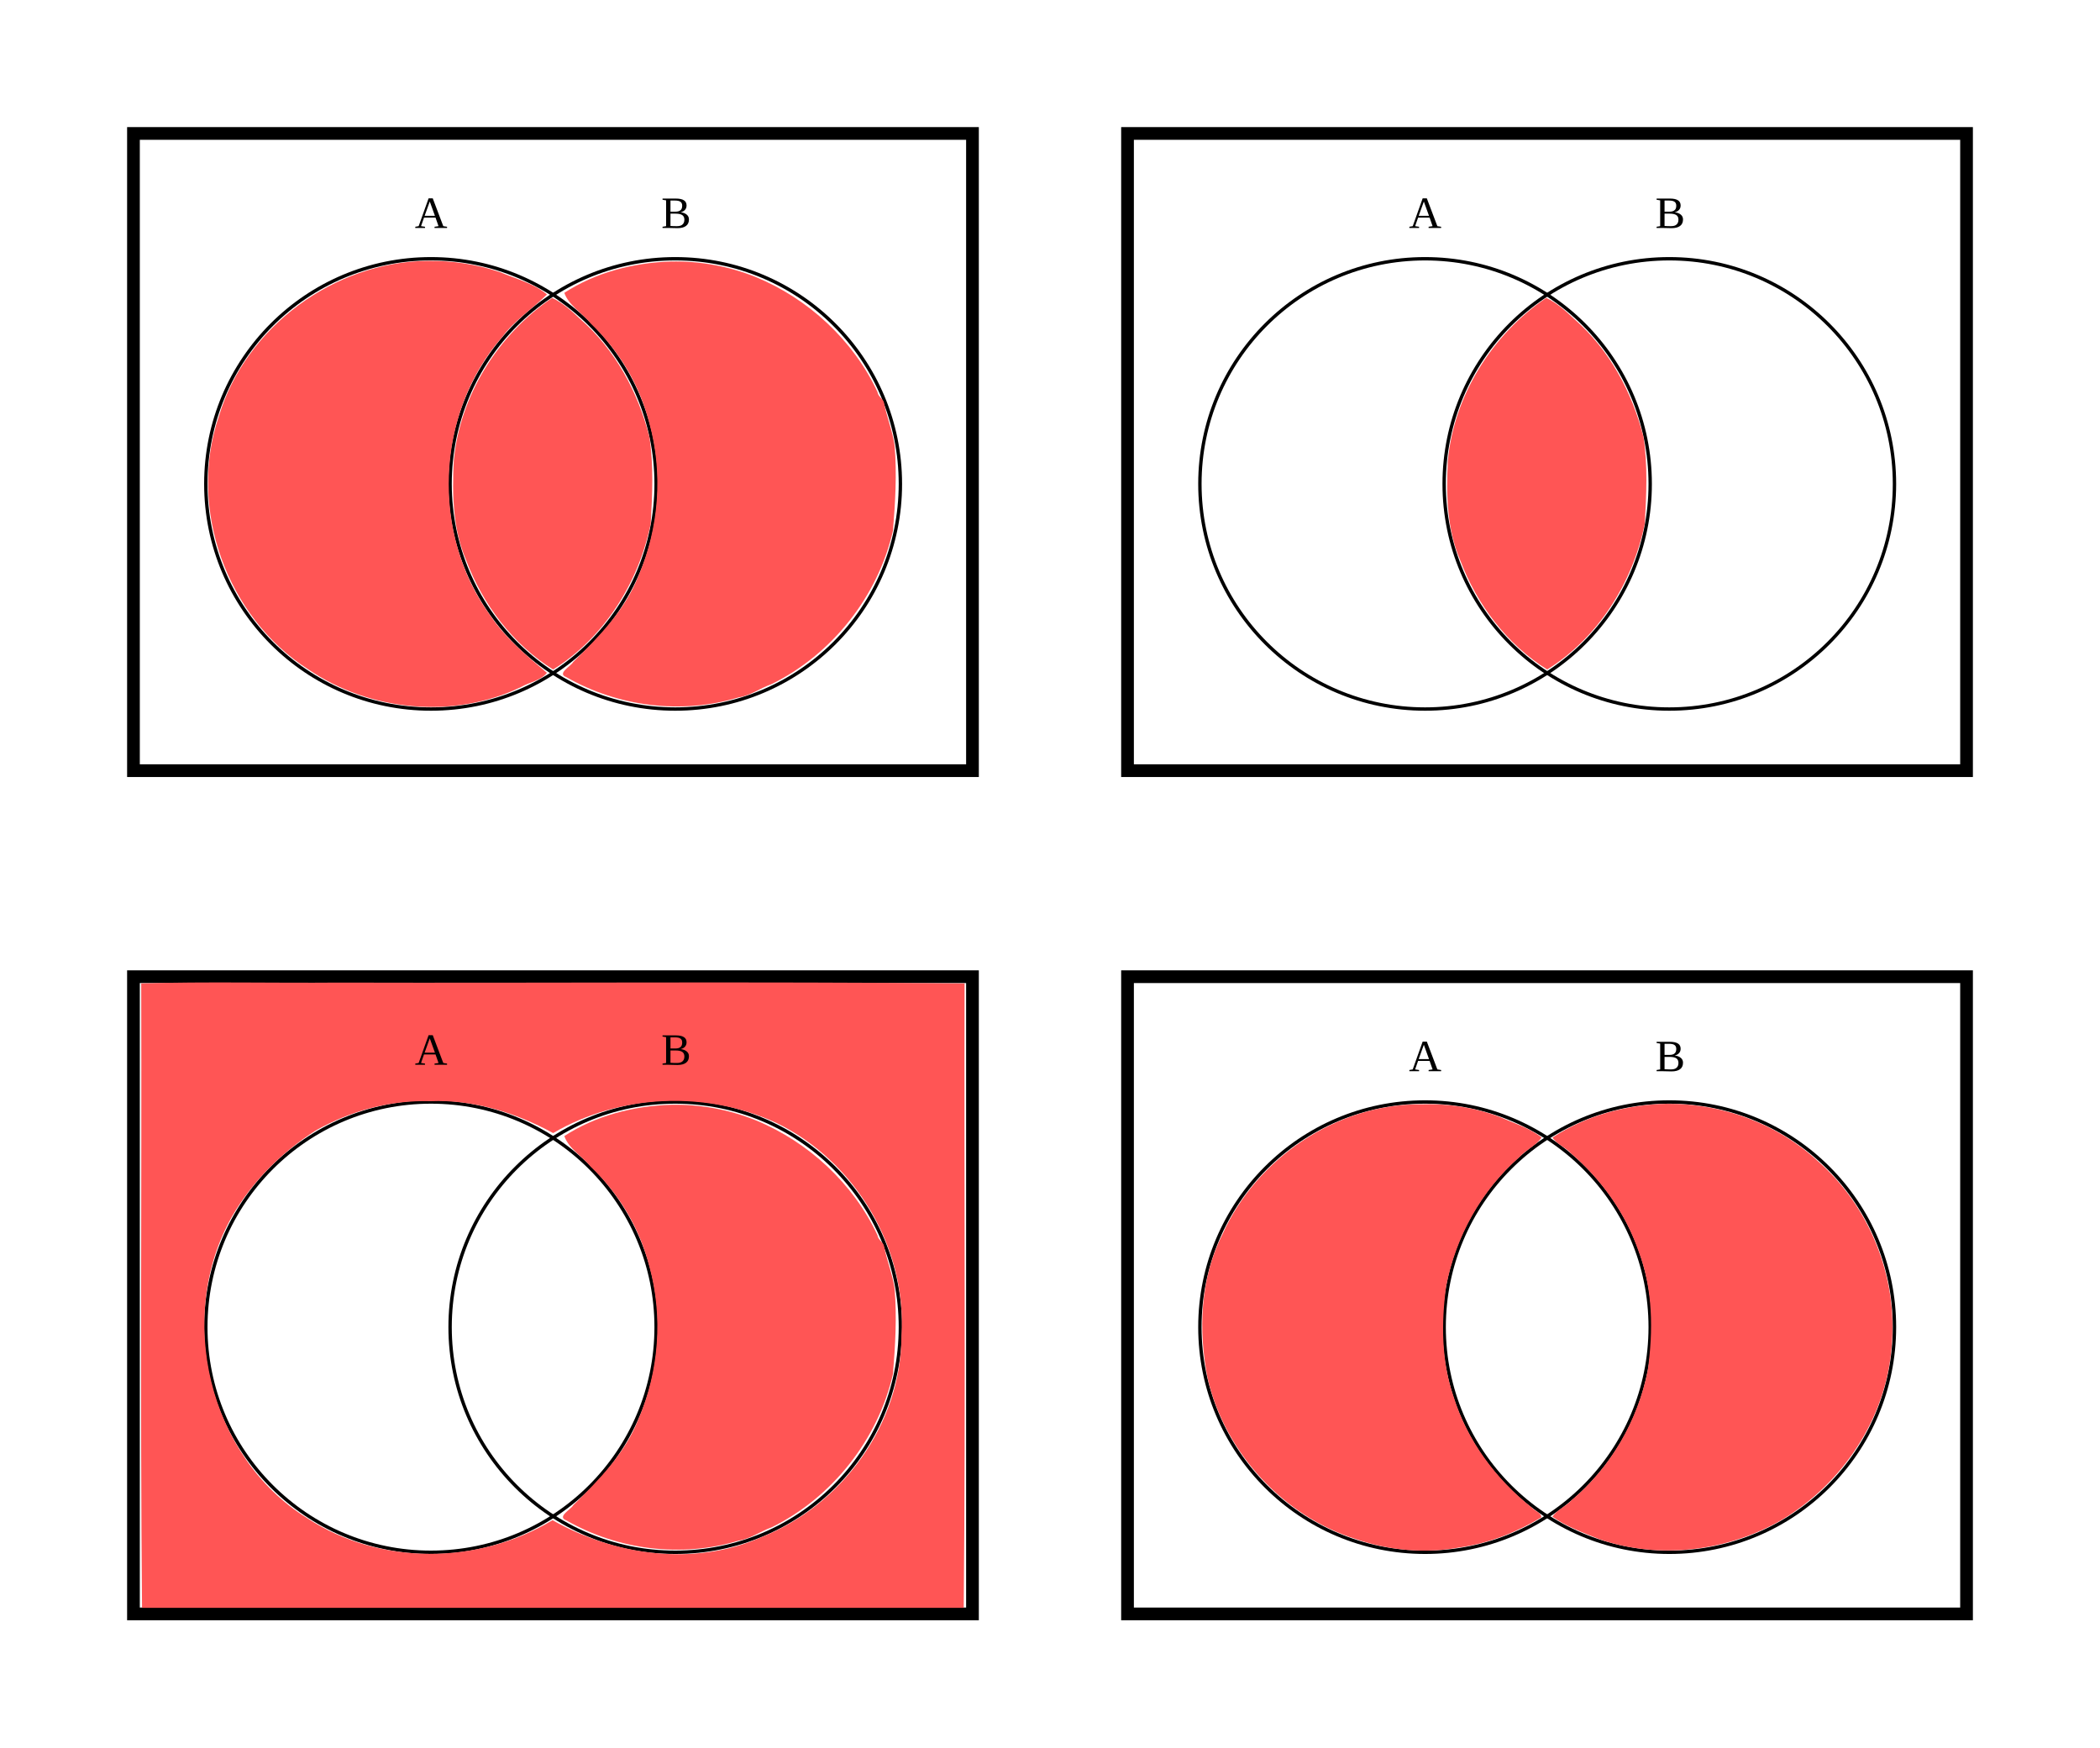
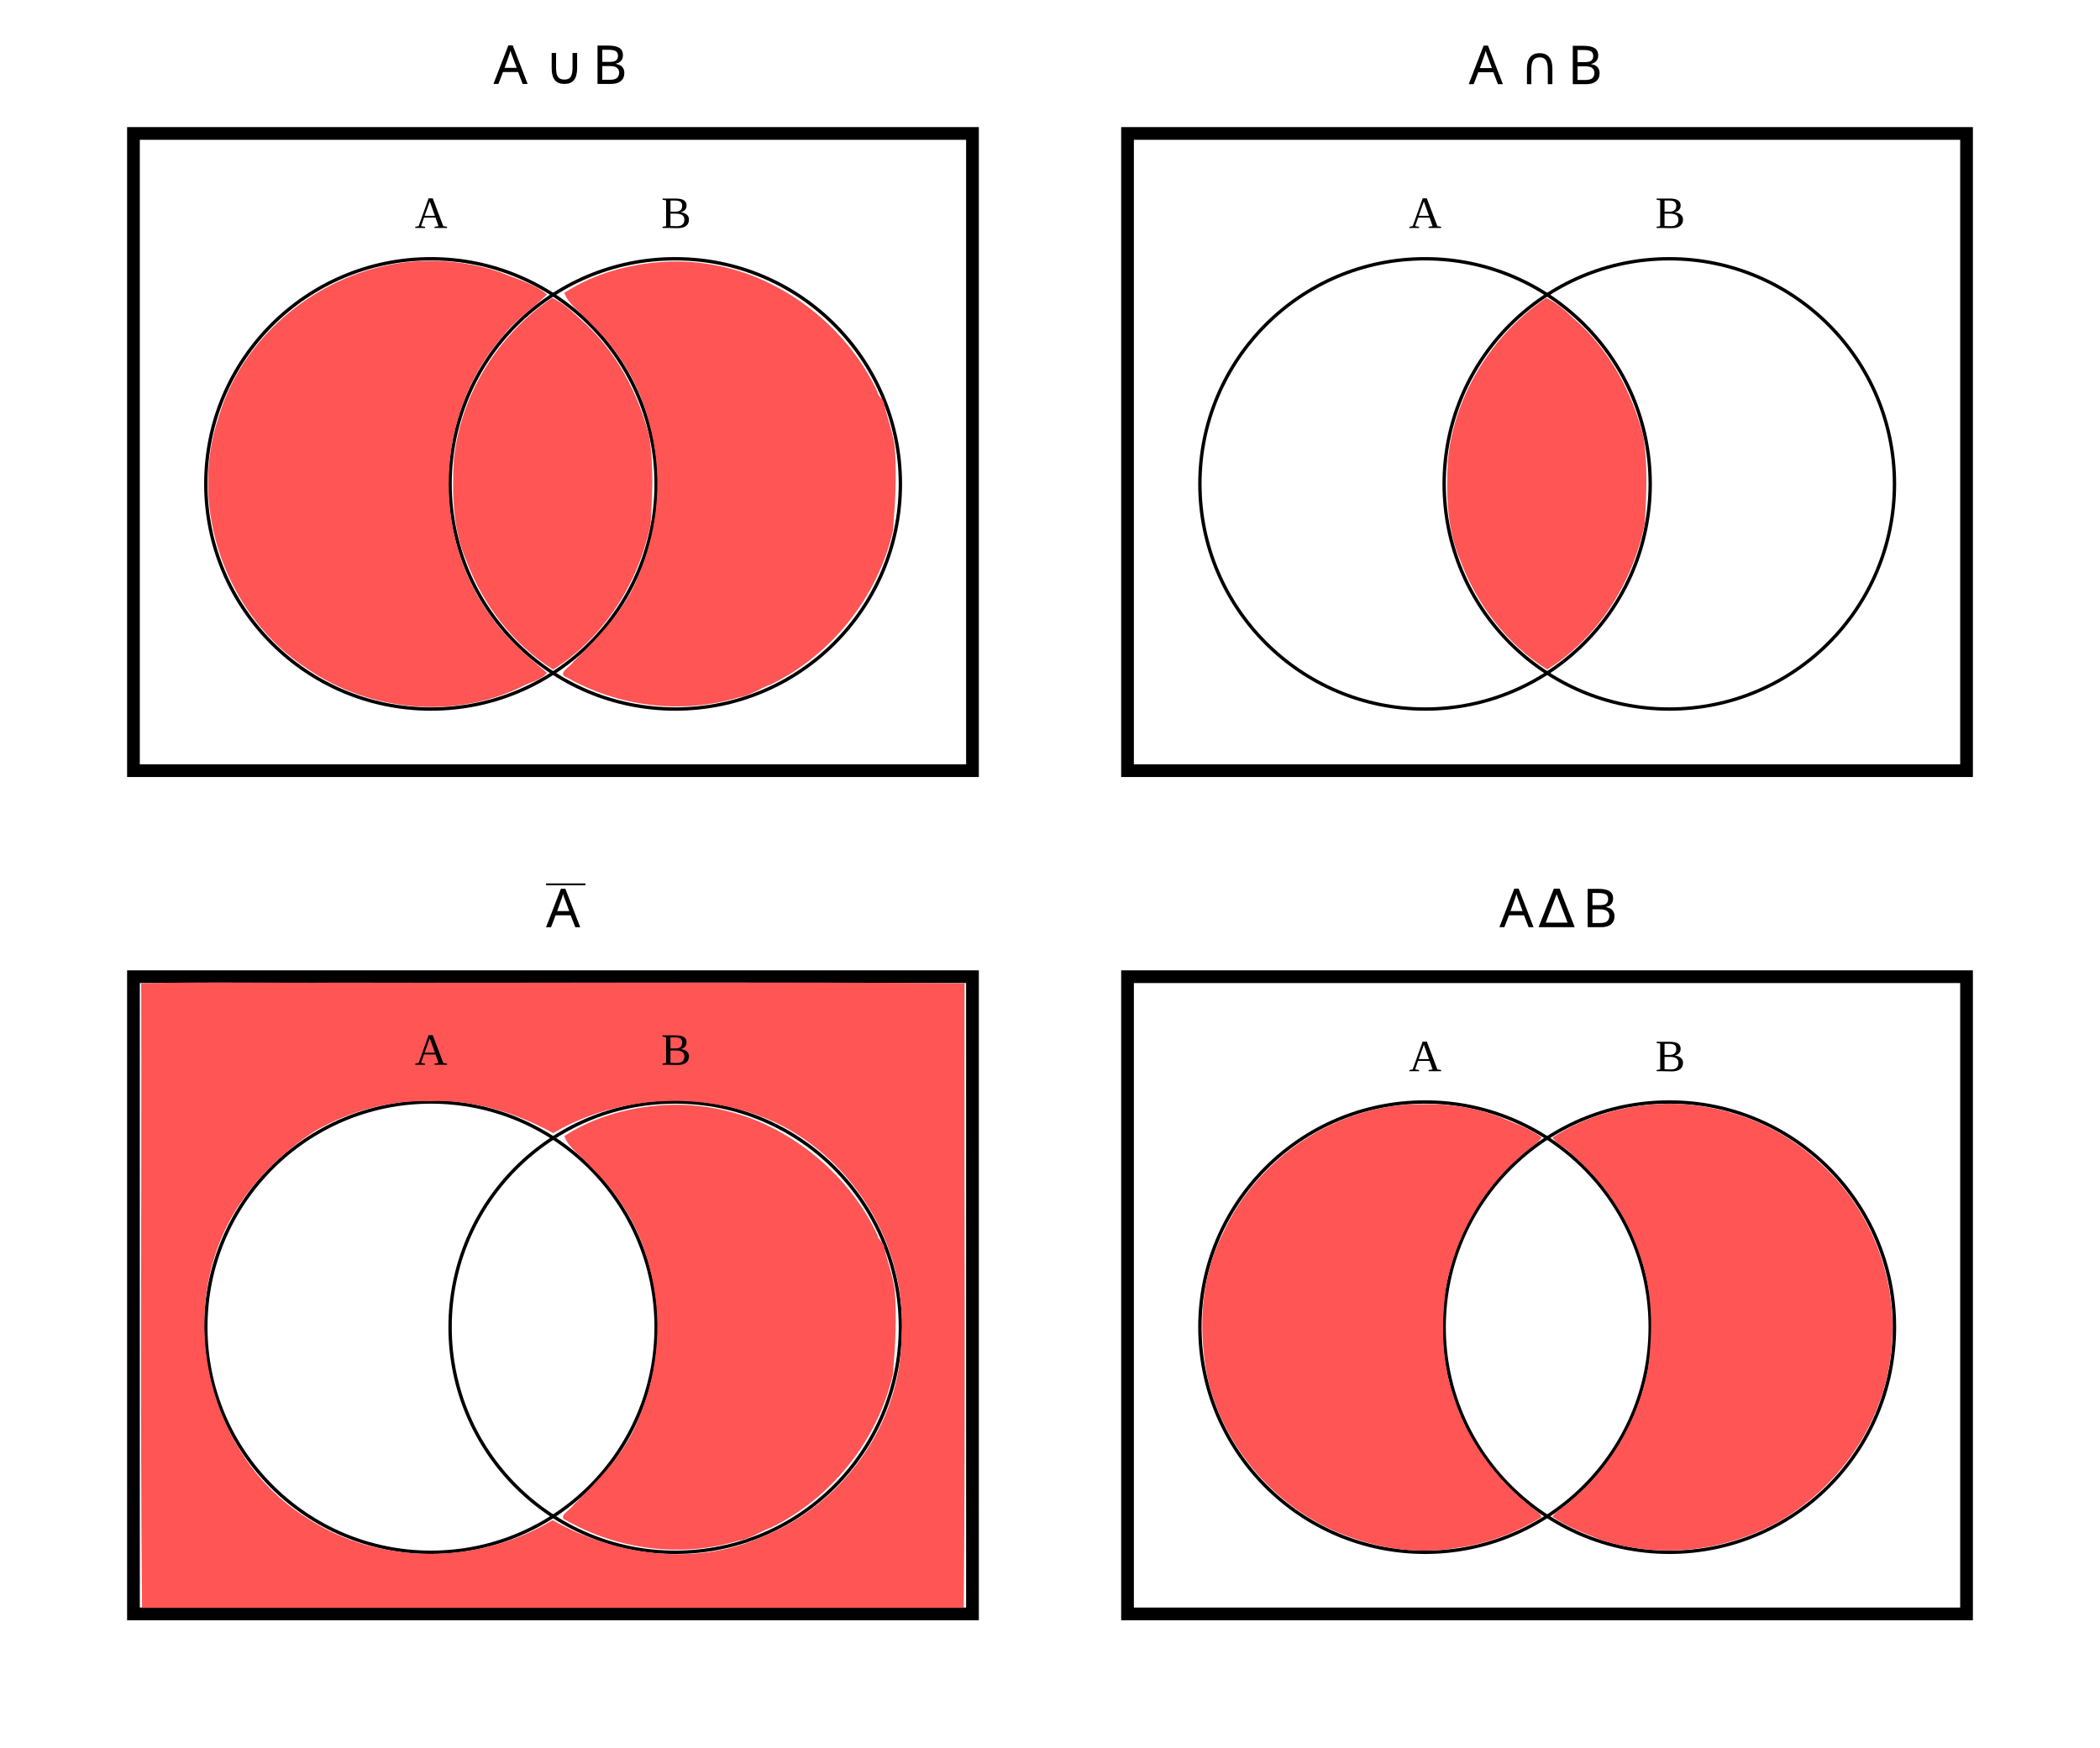
<svg xmlns="http://www.w3.org/2000/svg" width="165.224mm" height="137.482mm" viewBox="0 0 165.224 137.482" version="1.1" id="svg8">
  <defs id="defs2" />
  <g id="layer1" transform="translate(-19.06856,-83.78626)">
    <path id="path840" d="M 89.91,121.859 A 17.715,17.715 0 0 1 72.195,139.574 17.715,17.715 0 0 1 54.481,121.859 17.715,17.715 0 0 1 72.195,104.145 17.715,17.715 0 0 1 89.91,121.859 Z" style="fill:none;fill-rule:evenodd;stroke:#000000;stroke-width:0.265px;stroke-linecap:butt;stroke-linejoin:miter;stroke-opacity:1" />
    <path id="path842" d="M 70.691,121.859 A 17.715,17.715 0 0 1 52.977,139.574 17.715,17.715 0 0 1 35.262,121.859 17.715,17.715 0 0 1 52.977,104.145 17.715,17.715 0 0 1 70.691,121.859" style="fill:none;fill-rule:evenodd;stroke:#000000;stroke-width:0.265px;stroke-linecap:butt;stroke-linejoin:miter;stroke-opacity:1" />
    <g id="g909" transform="translate(0,11.1125)">
      <text xml:space="preserve" style="font-style:normal;font-variant:normal;font-weight:normal;font-stretch:normal;font-size:3.528px;line-height:1000%;font-family:'Times New Roman';-inkscape-font-specification:'Times New Roman, ';letter-spacing:0px;word-spacing:0px;fill:#000000;fill-opacity:1;stroke:none;stroke-width:0.265px;stroke-linecap:butt;stroke-linejoin:miter;stroke-opacity:1" x="51.709" y="90.608" id="text846">
        <tspan id="tspan844" x="51.709" y="90.608" style="stroke-width:0.265px">A</tspan>
      </text>
      <text xml:space="preserve" style="font-style:normal;font-variant:normal;font-weight:normal;font-stretch:normal;font-size:3.528px;line-height:1000%;font-family:'Times New Roman';-inkscape-font-specification:'Times New Roman, ';letter-spacing:0px;word-spacing:0px;fill:#000000;fill-opacity:1;stroke:none;stroke-width:0.265px;stroke-linecap:butt;stroke-linejoin:miter;stroke-opacity:1" x="71.086" y="90.608" id="text850">
        <tspan id="tspan848" x="71.086" y="90.608" style="stroke-width:0.265px">B</tspan>
      </text>
    </g>
    <path id="path852" d="M 62.513,107.226 C 58.25,110.109 55.238,114.916 54.769,120.062 54.641,122.697 54.689,125.402 55.746,127.867 57.05,131.343 59.428,134.493 62.585,136.464 66.604,133.962 69.328,129.596 70.265,124.99 70.392,122.721 70.509,120.406 70.159,118.153 69.266,114.633 67.478,111.3 64.721,108.89 64.052,108.262 63.338,107.609 62.513,107.226 Z" style="opacity:1;fill:#ff5555;fill-opacity:1;stroke:none;stroke-width:1.895;stroke-linecap:square;stroke-linejoin:miter;stroke-miterlimit:4;stroke-dasharray:none;stroke-dashoffset:0;stroke-opacity:1" />
    <path style="fill:#ff5555;fill-opacity:1;stroke:none;stroke-width:0.167px;stroke-linecap:butt;stroke-linejoin:miter;stroke-opacity:1" d="M 71.844,104.364 C 68.918,104.454 65.921,105.224 63.468,106.825 63.812,107.822 64.903,108.437 65.553,109.249 67.788,111.38 69.405,114.095 70.159,117.091 71.244,121.038 70.907,125.332 69.302,129.095 68.259,131.775 66.19,133.886 64.165,135.873 63.995,136.209 62.858,136.775 63.618,137.059 67.688,139.389 72.681,140.024 77.181,138.656 78.107,138.514 78.884,137.93 79.765,137.617 84.531,135.278 88.147,130.705 89.326,125.534 89.505,123.323 89.643,121.057 89.455,118.858 89.298,117.724 88.846,116.622 88.623,115.494 88.601,115.203 88.148,115.008 88.107,114.628 86.212,110.565 82.67,107.287 78.533,105.585 76.416,104.732 74.126,104.311 71.844,104.364 Z" id="path860" />
    <path style="fill:#ff5555;fill-opacity:1;stroke:none;stroke-width:0.167px;stroke-linecap:butt;stroke-linejoin:miter;stroke-opacity:1" d="M 52.688,104.314 C 45.373,104.393 38.391,109.503 36.289,116.544 33.816,123.76 36.9,132.344 43.307,136.442 48.163,139.749 54.738,140.405 60.063,137.84 60.706,137.468 61.656,137.314 62.098,136.723 60.491,135.373 58.852,134.004 57.662,132.241 52.966,125.842 53.328,116.29 58.574,110.307 59.545,108.986 60.967,108.084 62.104,106.955 61.077,106.085 59.645,105.722 58.404,105.199 56.569,104.579 54.624,104.285 52.688,104.314 Z" id="path862" />
    <rect style="opacity:1;fill:none;fill-opacity:1;stroke:#000000;stroke-width:1;stroke-linecap:square;stroke-linejoin:miter;stroke-miterlimit:4;stroke-dasharray:none;stroke-dashoffset:0;stroke-opacity:1" id="rect899" width="66.012" height="50.136" x="29.569" y="94.286" />
    <g id="g1038">
      <path id="path927" d="M 168.122,121.859 A 17.715,17.715 0 0 1 150.407,139.574 17.715,17.715 0 0 1 132.692,121.859 17.715,17.715 0 0 1 150.407,104.145 17.715,17.715 0 0 1 168.122,121.859 Z" style="fill:none;fill-rule:evenodd;stroke:#000000;stroke-width:0.265px;stroke-linecap:butt;stroke-linejoin:miter;stroke-opacity:1" />
      <path id="path929" d="M 148.903,121.859 A 17.715,17.715 0 0 1 131.188,139.574 17.715,17.715 0 0 1 113.474,121.859 17.715,17.715 0 0 1 131.188,104.145 17.715,17.715 0 0 1 148.903,121.859" style="fill:none;fill-rule:evenodd;stroke:#000000;stroke-width:0.265px;stroke-linecap:butt;stroke-linejoin:miter;stroke-opacity:1" />
      <g id="g939" transform="translate(78.2117,11.1125)">
        <text xml:space="preserve" style="font-style:normal;font-variant:normal;font-weight:normal;font-stretch:normal;font-size:3.528px;line-height:1000%;font-family:'Times New Roman';-inkscape-font-specification:'Times New Roman, ';letter-spacing:0px;word-spacing:0px;fill:#000000;fill-opacity:1;stroke:none;stroke-width:0.265px;stroke-linecap:butt;stroke-linejoin:miter;stroke-opacity:1" x="51.709" y="90.608" id="text933">
          <tspan id="tspan931" x="51.709" y="90.608" style="stroke-width:0.265px">A</tspan>
        </text>
        <text xml:space="preserve" style="font-style:normal;font-variant:normal;font-weight:normal;font-stretch:normal;font-size:3.528px;line-height:1000%;font-family:'Times New Roman';-inkscape-font-specification:'Times New Roman, ';letter-spacing:0px;word-spacing:0px;fill:#000000;fill-opacity:1;stroke:none;stroke-width:0.265px;stroke-linecap:butt;stroke-linejoin:miter;stroke-opacity:1" x="71.086" y="90.608" id="text937">
          <tspan id="tspan935" x="71.086" y="90.608" style="stroke-width:0.265px">B</tspan>
        </text>
      </g>
      <path id="path941" d="M 140.725,107.226 C 136.461,110.109 133.45,114.916 132.981,120.062 132.853,122.697 132.9,125.402 133.957,127.867 135.262,131.343 137.64,134.493 140.797,136.464 144.816,133.962 147.54,129.596 148.477,124.99 148.604,122.721 148.721,120.406 148.371,118.153 147.477,114.633 145.689,111.3 142.933,108.89 142.264,108.262 141.55,107.609 140.725,107.226 Z" style="opacity:1;fill:#ff5555;fill-opacity:1;stroke:none;stroke-width:1.895;stroke-linecap:square;stroke-linejoin:miter;stroke-miterlimit:4;stroke-dasharray:none;stroke-dashoffset:0;stroke-opacity:1" />
      <rect style="opacity:1;fill:none;fill-opacity:1;stroke:#000000;stroke-width:1;stroke-linecap:square;stroke-linejoin:miter;stroke-miterlimit:4;stroke-dasharray:none;stroke-dashoffset:0;stroke-opacity:1" id="rect953" width="66.012" height="50.136" x="107.78" y="94.286" />
    </g>
    <g id="g1070">
      <path id="path989" d="M 89.91,188.206 A 17.715,17.715 0 0 1 72.195,205.92 17.715,17.715 0 0 1 54.481,188.206 17.715,17.715 0 0 1 72.195,170.491 17.715,17.715 0 0 1 89.91,188.206 Z" style="fill:none;fill-rule:evenodd;stroke:#000000;stroke-width:0.265px;stroke-linecap:butt;stroke-linejoin:miter;stroke-opacity:1" />
      <path id="path991" d="M 70.691,188.206 A 17.715,17.715 0 0 1 52.977,205.92 17.715,17.715 0 0 1 35.262,188.206 17.715,17.715 0 0 1 52.977,170.491 17.715,17.715 0 0 1 70.691,188.206" style="fill:none;fill-rule:evenodd;stroke:#000000;stroke-width:0.265px;stroke-linecap:butt;stroke-linejoin:miter;stroke-opacity:1" />
      <path style="fill:#ff5555;fill-opacity:1;stroke:none;stroke-width:0.167px;stroke-linecap:butt;stroke-linejoin:miter;stroke-opacity:1" d="M 71.844,170.71 C 68.918,170.801 65.921,171.57 63.468,173.171 63.812,174.168 64.903,174.784 65.553,175.595 67.788,177.726 69.405,180.441 70.159,183.437 71.244,187.384 70.907,191.678 69.302,195.441 68.259,198.122 66.19,200.232 64.165,202.219 63.995,202.555 62.858,203.121 63.618,203.405 67.688,205.735 72.681,206.37 77.181,205.002 78.107,204.86 78.884,204.276 79.765,203.963 84.531,201.624 88.147,197.051 89.326,191.88 89.505,189.669 89.643,187.403 89.455,185.205 89.298,184.071 88.846,182.968 88.623,181.84 88.601,181.549 88.148,181.354 88.107,180.974 86.212,176.911 82.67,173.633 78.533,171.932 76.416,171.078 74.126,170.657 71.844,170.71 Z" id="path1005" />
      <rect style="opacity:1;fill:none;fill-opacity:1;stroke:#000000;stroke-width:1;stroke-linecap:square;stroke-linejoin:miter;stroke-miterlimit:4;stroke-dasharray:none;stroke-dashoffset:0;stroke-opacity:1" id="rect1009" width="66.012" height="50.136" x="29.569" y="160.633" />
      <path transform="matrix(0.2645833,0,0,0.2645833,25.12982,78.21885)" id="path1015" d="M 19.083,313.484 C 19.248,375.343 18.753,437.474 19.33,499.162 100.778,499.162 182.225,499.162 263.673,499.162 264.25,437.474 263.756,375.343 263.92,313.484 202.072,312.908 139.779,313.402 77.76,313.237 58.237,313.403 38.435,312.907 19.083,313.484 Z M 105.094,348.515 C 117.934,347.982 130.431,351.919 141.581,357.99 161.479,346.335 187.076,345.324 207.952,354.958 231.414,366.346 246.883,392.153 245.137,418.307 245.19,444.492 227.44,468.712 203.348,478.226 183.513,486.954 159.91,483.627 141.392,473.099 119.392,486.436 89.94,486.68 68.344,472.441 39.072,454.276 29.206,412.406 46.123,382.712 52.052,372.415 60.929,363.629 70.892,357.273 81.354,351.352 93.029,348.164 105.094,348.515 Z" style="fill:#ff5555;fill-opacity:1;stroke:none;stroke-width:0.966px;stroke-linecap:butt;stroke-linejoin:miter;stroke-opacity:1" />
      <g id="g1025" transform="translate(0,76.95305)">
        <text xml:space="preserve" style="font-style:normal;font-variant:normal;font-weight:normal;font-stretch:normal;font-size:3.528px;line-height:1000%;font-family:'Times New Roman';-inkscape-font-specification:'Times New Roman, ';letter-spacing:0px;word-spacing:0px;fill:#000000;fill-opacity:1;stroke:none;stroke-width:0.265px;stroke-linecap:butt;stroke-linejoin:miter;stroke-opacity:1" x="51.709" y="90.608" id="text1019">
          <tspan id="tspan1017" x="51.709" y="90.608" style="stroke-width:0.265px">A</tspan>
        </text>
        <text xml:space="preserve" style="font-style:normal;font-variant:normal;font-weight:normal;font-stretch:normal;font-size:3.528px;line-height:1000%;font-family:'Times New Roman';-inkscape-font-specification:'Times New Roman, ';letter-spacing:0px;word-spacing:0px;fill:#000000;fill-opacity:1;stroke:none;stroke-width:0.265px;stroke-linecap:butt;stroke-linejoin:miter;stroke-opacity:1" x="71.086" y="90.608" id="text1023">
          <tspan id="tspan1021" x="71.086" y="90.608" style="stroke-width:0.265px">B</tspan>
        </text>
      </g>
    </g>
    <path id="path1040" d="M 168.122,188.206 A 17.715,17.715 0 0 1 150.407,205.92 17.715,17.715 0 0 1 132.692,188.206 17.715,17.715 0 0 1 150.407,170.491 17.715,17.715 0 0 1 168.122,188.206 Z" style="fill:none;fill-rule:evenodd;stroke:#000000;stroke-width:0.265px;stroke-linecap:butt;stroke-linejoin:miter;stroke-opacity:1" />
    <path id="path1042" d="M 148.903,188.206 A 17.715,17.715 0 0 1 131.188,205.92 17.715,17.715 0 0 1 113.474,188.206 17.715,17.715 0 0 1 131.188,170.491 17.715,17.715 0 0 1 148.903,188.206" style="fill:none;fill-rule:evenodd;stroke:#000000;stroke-width:0.265px;stroke-linecap:butt;stroke-linejoin:miter;stroke-opacity:1" />
    <g id="g1052" transform="translate(78.2117,77.45875)">
      <text xml:space="preserve" style="font-style:normal;font-variant:normal;font-weight:normal;font-stretch:normal;font-size:3.528px;line-height:1000%;font-family:'Times New Roman';-inkscape-font-specification:'Times New Roman, ';letter-spacing:0px;word-spacing:0px;fill:#000000;fill-opacity:1;stroke:none;stroke-width:0.265px;stroke-linecap:butt;stroke-linejoin:miter;stroke-opacity:1" x="51.709" y="90.608" id="text1046">
        <tspan id="tspan1044" x="51.709" y="90.608" style="stroke-width:0.265px">A</tspan>
      </text>
      <text xml:space="preserve" style="font-style:normal;font-variant:normal;font-weight:normal;font-stretch:normal;font-size:3.528px;line-height:1000%;font-family:'Times New Roman';-inkscape-font-specification:'Times New Roman, ';letter-spacing:0px;word-spacing:0px;fill:#000000;fill-opacity:1;stroke:none;stroke-width:0.265px;stroke-linecap:butt;stroke-linejoin:miter;stroke-opacity:1" x="71.086" y="90.608" id="text1050">
        <tspan id="tspan1048" x="71.086" y="90.608" style="stroke-width:0.265px">B</tspan>
      </text>
    </g>
    <rect style="opacity:1;fill:none;fill-opacity:1;stroke:#000000;stroke-width:1;stroke-linecap:square;stroke-linejoin:miter;stroke-miterlimit:4;stroke-dasharray:none;stroke-dashoffset:0;stroke-opacity:1" id="rect1056" width="66.012" height="50.136" x="107.78" y="160.633" />
    <path style="fill:#ff5555;fill-opacity:1;stroke:none;stroke-width:0.461px;stroke-linecap:butt;stroke-linejoin:miter;stroke-opacity:1" d="M 399.506,349.415 C 374.527,349.398 350.748,365.439 340.597,388.131 333.944,401.295 333.4,416.718 336.214,430.966 341.378,453.072 358.632,471.848 380.285,478.734 390.257,482.131 401.021,483.134 411.4,481.154 419.908,479.957 428.065,476.675 435.395,472.291 435.581,470.93 433.322,470.269 432.545,469.325 421.906,460.83 413.382,449.433 409.336,436.354 405.697,425.857 405.658,414.453 407.119,403.552 410.003,388.862 417.533,375.113 428.855,365.188 430.79,362.963 433.927,361.716 435.512,359.294 431.959,356.483 427.347,355.089 423.212,353.248 415.659,350.367 407.576,349.146 399.506,349.415 Z" id="path1072" transform="matrix(0.2645833,0,0,0.2645833,25.12982,78.21885)" />
    <path style="fill:#ff5555;fill-opacity:1;stroke:none;stroke-width:0.461px;stroke-linecap:butt;stroke-linejoin:miter;stroke-opacity:1" d="M 472.767,349.27 C 460.828,349.507 448.762,352.757 438.759,359.315 439.931,361.267 442.625,362.221 444.209,363.988 453.253,371.771 460.424,381.732 464.317,393.05 468.645,404.333 468.727,416.842 467.055,428.68 464.019,443.574 456.069,457.421 444.381,467.219 442.705,469.023 440.018,470.034 438.73,472.079 442.932,475.012 447.943,476.86 452.712,478.769 470.514,484.896 490.778,482.377 506.97,472.983 525.004,462.18 537.938,442.796 539.576,421.674 541.557,401.033 533.136,379.76 517.464,366.153 505.411,355.079 489.073,349.167 472.767,349.27 Z" id="path1074" transform="matrix(0.2645833,0,0,0.2645833,25.12982,78.21885)" />
+     <g id="g2316" transform="translate(77.07654,-9.828552)">
+       <text x="-19.182" id="text885" style="font-variant:normal;font-weight:normal;font-size:4.218px;font-family:CMMI12;-inkscape-font-specification:CMMI12;writing-mode:lr-tb;fill:#000000;fill-opacity:1;fill-rule:nonzero;stroke:none;stroke-width:0.353" y="100.221">
+         <tspan id="tspan883" y="100.221" x="-19.182" style="stroke-width:0.353">A</tspan>
+       </text>
+       <text id="text889" style="font-variant:normal;font-weight:normal;font-size:4.218px;font-family:CMSY10;-inkscape-font-specification:CMSY10;writing-mode:lr-tb;fill:#000000;fill-opacity:1;fill-rule:nonzero;stroke:none;stroke-width:0.353" x="-15.149" y="100.221">
+         <tspan id="tspan887" y="100.221" x="-15.149" style="stroke-width:0.353">∪</tspan>
+       </text>
+       <text id="text893" style="font-variant:normal;font-weight:normal;font-size:4.218px;font-family:CMMI12;-inkscape-font-specification:CMMI12;writing-mode:lr-tb;fill:#000000;fill-opacity:1;fill-rule:nonzero;stroke:none;stroke-width:0.353" x="-11.401" y="100.221">
+         <tspan id="tspan891" y="100.221" x="-11.401" style="stroke-width:0.353">B</tspan>
+       </text>
+     </g>
+     <g id="g2324" transform="translate(153.8082,-20.00197)">
+       <text x="-19.182" id="text901" style="font-variant:normal;font-weight:normal;font-size:4.218px;font-family:CMMI12;-inkscape-font-specification:CMMI12;writing-mode:lr-tb;fill:#000000;fill-opacity:1;fill-rule:nonzero;stroke:none;stroke-width:0.353" y="110.413">
+         <tspan id="tspan899" y="110.413" x="-19.182" style="stroke-width:0.353">A</tspan>
+       </text>
+       <text id="text905" style="font-variant:normal;font-weight:normal;font-size:4.218px;font-family:CMSY10;-inkscape-font-specification:CMSY10;writing-mode:lr-tb;fill:#000000;fill-opacity:1;fill-rule:nonzero;stroke:none;stroke-width:0.353" x="-15.149" y="110.413">
+         <tspan id="tspan903" y="110.413" x="-15.149" style="stroke-width:0.353">∩</tspan>
+       </text>
+       <text id="text909" style="font-variant:normal;font-weight:normal;font-size:4.218px;font-family:CMMI12;-inkscape-font-specification:CMMI12;writing-mode:lr-tb;fill:#000000;fill-opacity:1;fill-rule:nonzero;stroke:none;stroke-width:0.353" x="-11.401" y="110.413">
+         <tspan id="tspan907" y="110.413" x="-11.401" style="stroke-width:0.353">B</tspan>
+       </text>
+     </g>
+     <g id="g2330" transform="translate(81.21487,36.13314)">
+       <g transform="matrix(0.3527778,0,0,-0.3527778,-19.18242,117.2319)" id="g915">
+         <path id="path917" style="fill:none;stroke:#000000;stroke-width:0.398;stroke-linecap:butt;stroke-linejoin:miter;stroke-miterlimit:10;stroke-dasharray:none;stroke-opacity:1" d="M 0,0 H 8.775" />
+       </g>
+       <text x="-19.182" id="text921" style="font-variant:normal;font-weight:normal;font-size:4.218px;font-family:CMMI12;-inkscape-font-specification:CMMI12;writing-mode:lr-tb;fill:#000000;fill-opacity:1;fill-rule:nonzero;stroke:none;stroke-width:0.353" y="120.606">
+         <tspan id="tspan919" y="120.606" x="-19.182" style="stroke-width:0.353">A</tspan>
+       </text>
+     </g>
+     <g id="g2338" transform="translate(156.2222,25.94068)">
+       <text x="-19.182" id="text929" style="font-variant:normal;font-weight:normal;font-size:4.218px;font-family:CMMI12;-inkscape-font-specification:CMMI12;writing-mode:lr-tb;fill:#000000;fill-opacity:1;fill-rule:nonzero;stroke:none;stroke-width:0.353" y="130.798">
+         <tspan id="tspan927" y="130.798" x="-19.182" style="stroke-width:0.353">A</tspan>
+       </text>
+       <text id="text933-3" style="font-variant:normal;font-weight:normal;font-size:4.218px;font-family:CMR12;-inkscape-font-specification:CMR12;writing-mode:lr-tb;fill:#000000;fill-opacity:1;fill-rule:nonzero;stroke:none;stroke-width:0.353" x="-16.086" y="130.798">
+         <tspan id="tspan931-6" y="130.798" x="-16.086" style="stroke-width:0.353">∆</tspan>
+       </text>
+       <text id="text937-7" style="font-variant:normal;font-weight:normal;font-size:4.218px;font-family:CMMI12;-inkscape-font-specification:CMMI12;writing-mode:lr-tb;fill:#000000;fill-opacity:1;fill-rule:nonzero;stroke:none;stroke-width:0.353" x="-12.645" y="130.798">
+         <tspan id="tspan935-5" y="130.798" x="-12.645" style="stroke-width:0.353">B</tspan>
+       </text>
+     </g>
  </g>
</svg>
